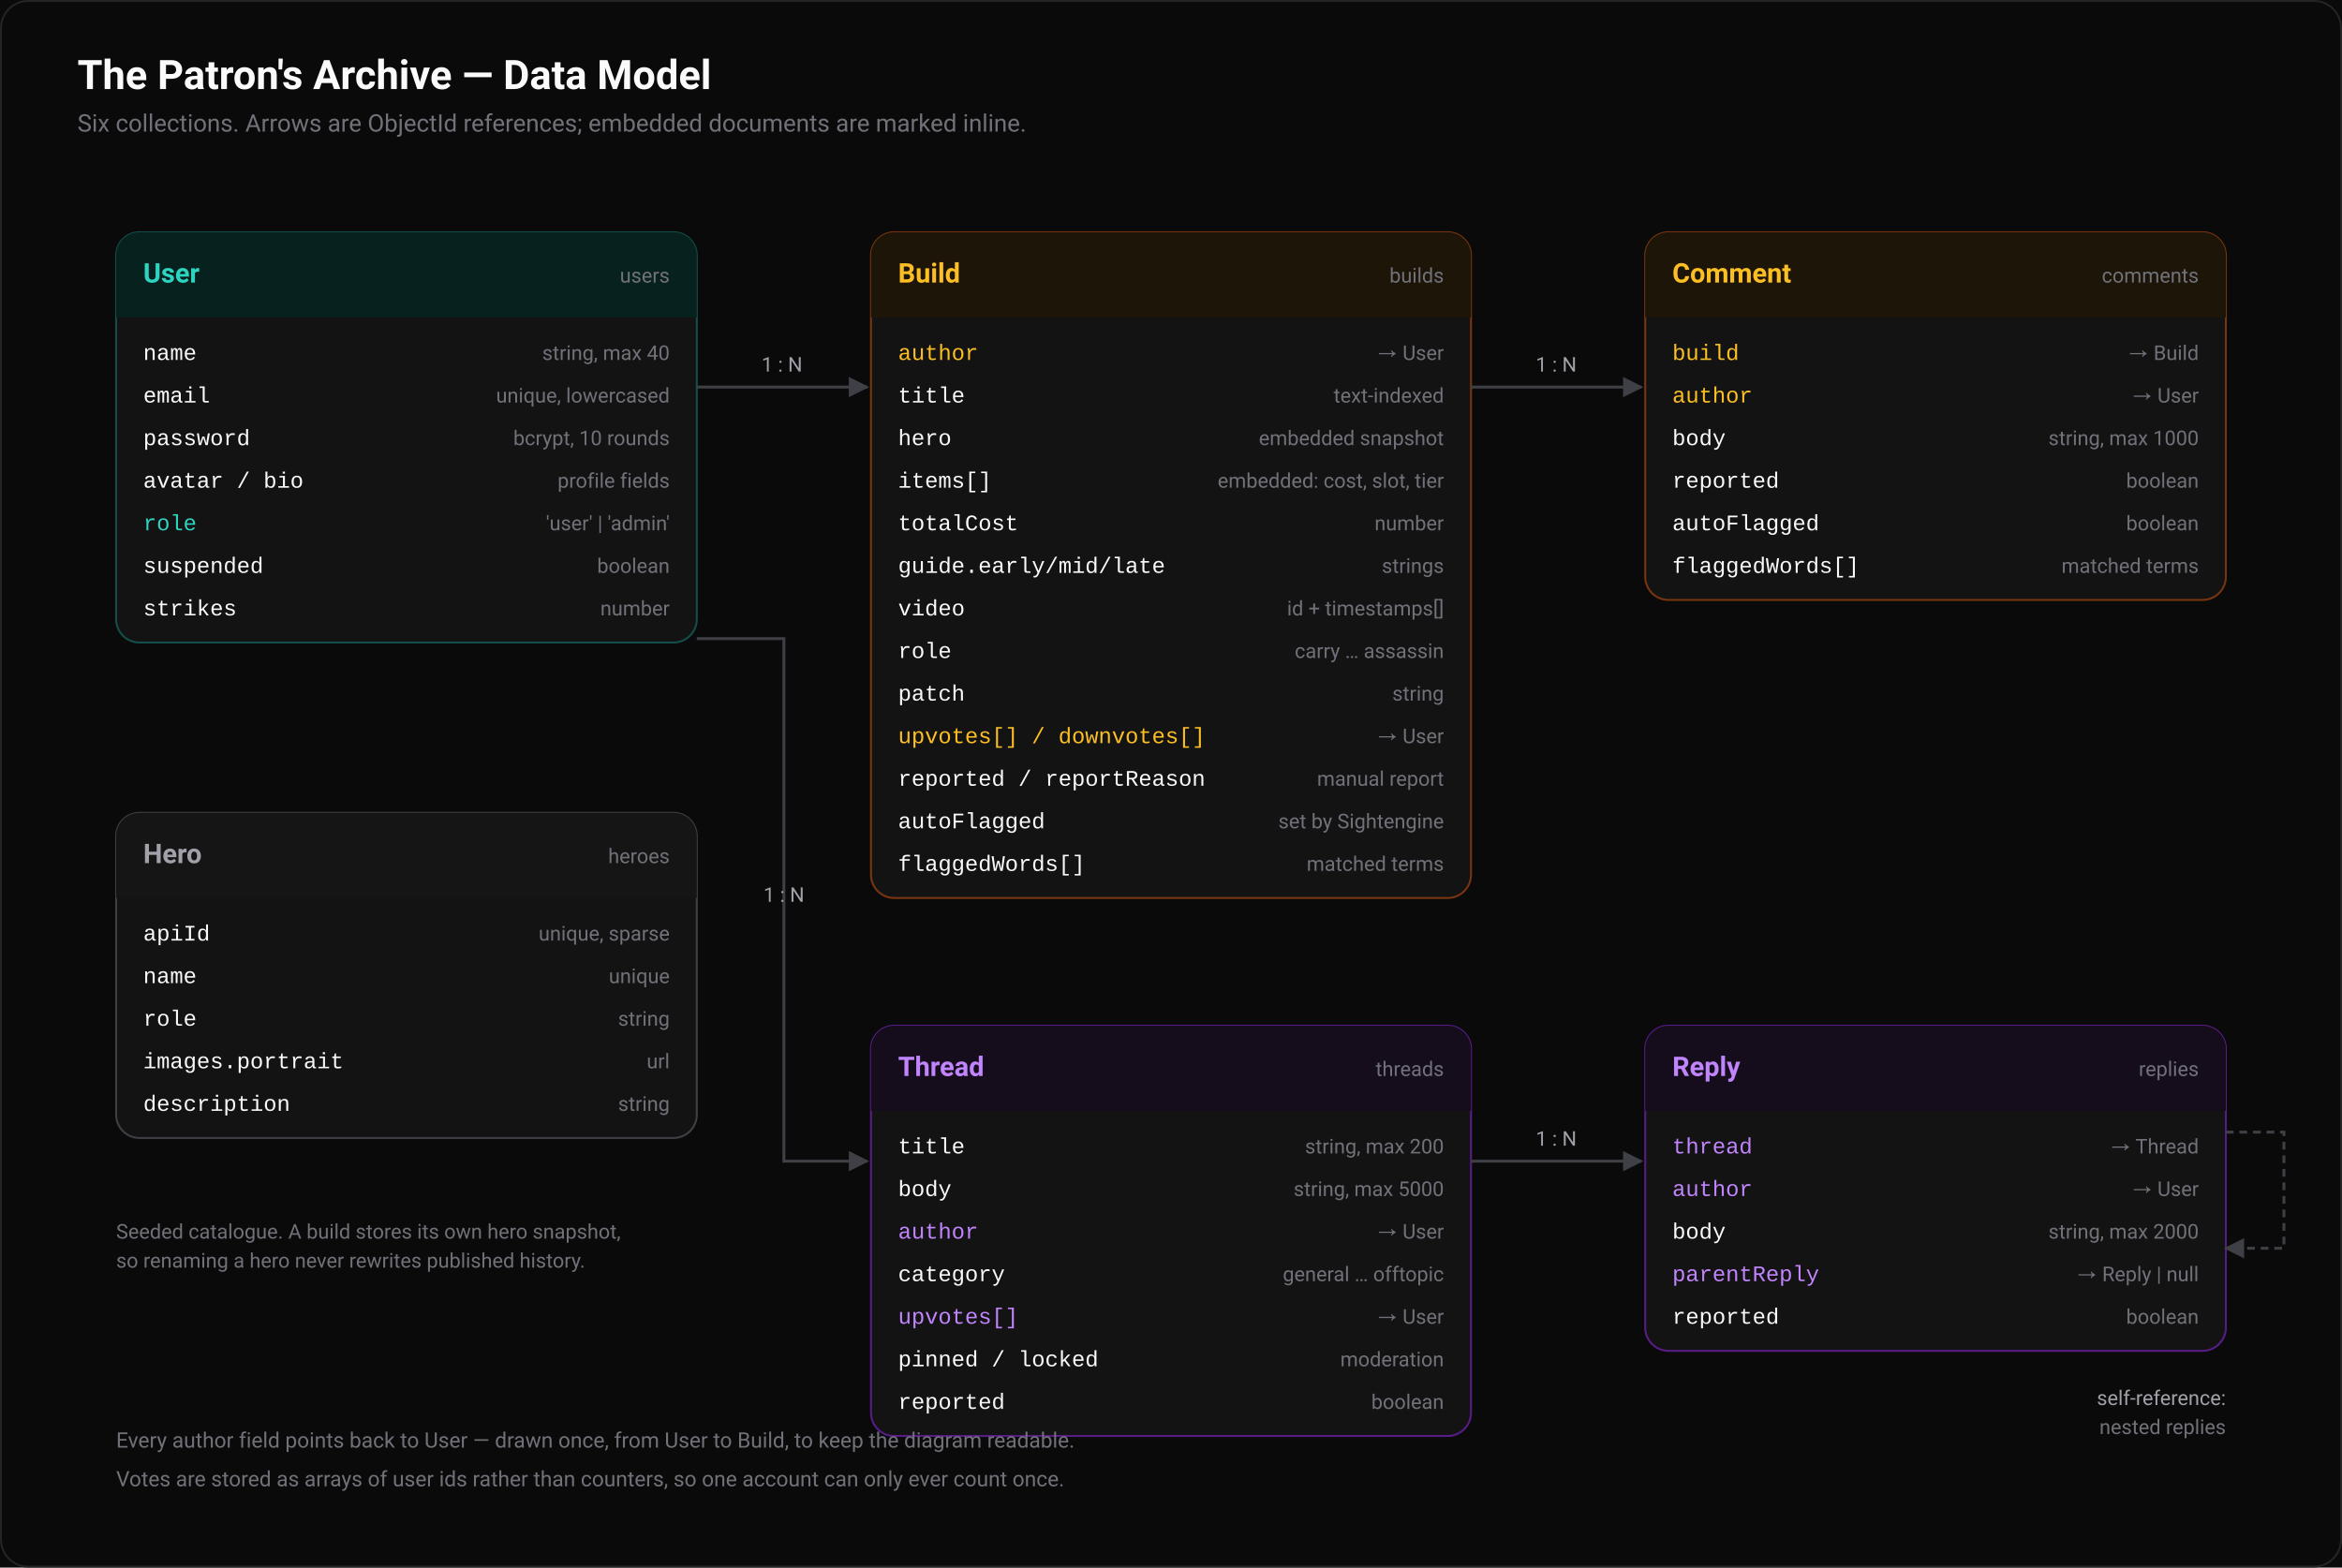
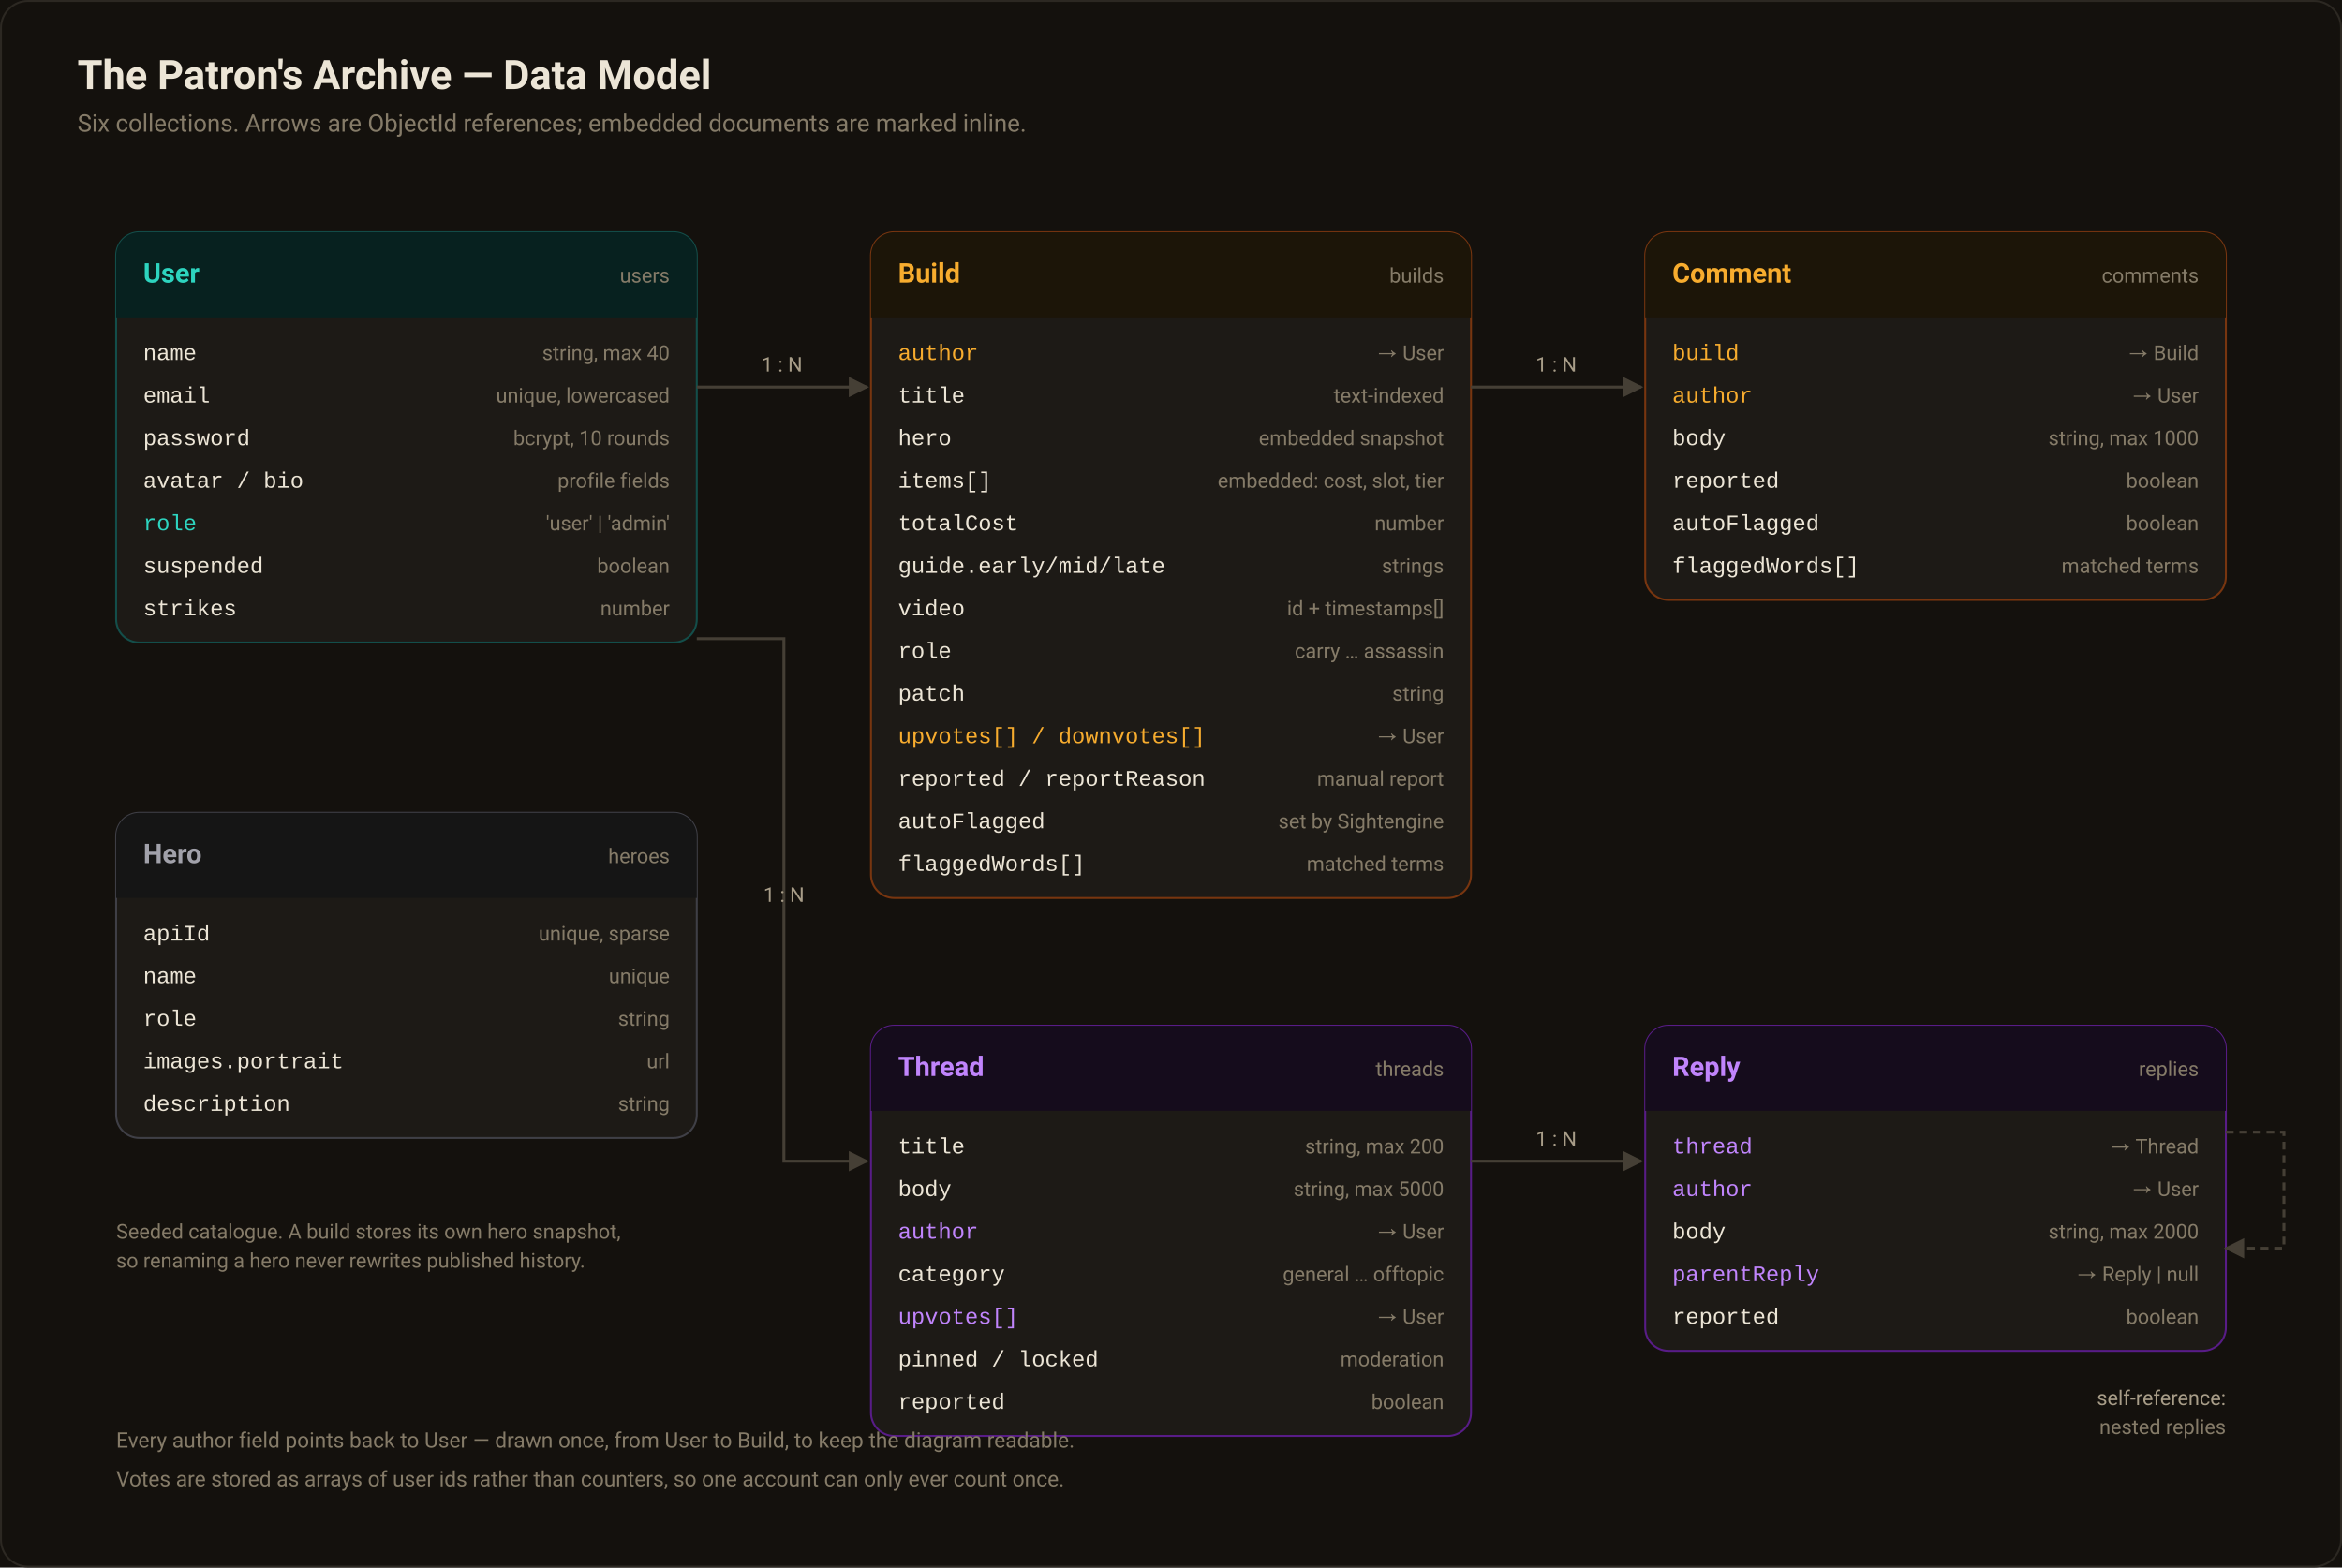
<svg xmlns="http://www.w3.org/2000/svg" width="1210" height="810" viewBox="0 0 1210 810" role="img">
  <defs>
    <marker id="ar-line" viewBox="0 0 10 10" refX="9" refY="5" markerWidth="7" markerHeight="7" orient="auto-start-reverse">
-       <path d="M 0 0 L 10 5 L 0 10 z" fill="#3f3f46" />
+       <path d="M 0 0 L 10 5 L 0 10 z" fill="#453f35" />
    </marker>
    <marker id="ar-client" viewBox="0 0 10 10" refX="9" refY="5" markerWidth="7" markerHeight="7" orient="auto-start-reverse">
      <path d="M 0 0 L 10 5 L 0 10 z" fill="#2dd4bf" />
    </marker>
    <marker id="ar-server" viewBox="0 0 10 10" refX="9" refY="5" markerWidth="7" markerHeight="7" orient="auto-start-reverse">
-       <path d="M 0 0 L 10 5 L 0 10 z" fill="#fbbf24" />
+       <path d="M 0 0 L 10 5 L 0 10 z" fill="#f7ac2e" />
    </marker>
    <marker id="ar-db" viewBox="0 0 10 10" refX="9" refY="5" markerWidth="7" markerHeight="7" orient="auto-start-reverse">
      <path d="M 0 0 L 10 5 L 0 10 z" fill="#c084fc" />
    </marker>
    <marker id="ar-ext" viewBox="0 0 10 10" refX="9" refY="5" markerWidth="7" markerHeight="7" orient="auto-start-reverse">
      <path d="M 0 0 L 10 5 L 0 10 z" fill="#f87171" />
    </marker>
  </defs>
-   <rect width="1210" height="810" fill="#0a0a0a" />
-   <rect x="0.5" y="0.5" width="1209" height="809" rx="14" fill="none" stroke="#242424" />
-   <text x="40" y="46" font-family="ui-sans-serif,-apple-system,'Segoe UI',Roboto,Helvetica,Arial,sans-serif" font-size="21" fill="#fafafa" font-weight="700">The Patron's Archive — Data Model</text>
-   <text x="40" y="68" font-family="ui-sans-serif,-apple-system,'Segoe UI',Roboto,Helvetica,Arial,sans-serif" font-size="12.5" fill="#71717a" font-weight="400">Six collections. Arrows are ObjectId references; embedded documents are marked inline.</text>
-   <rect x="60" y="120" width="300" height="212" rx="12" fill="#131313" stroke="#134e4a" stroke-width="1" />
+   <rect width="1210" height="810" fill="#14110d" />
+   <rect x="0.5" y="0.5" width="1209" height="809" rx="14" fill="none" stroke="#2c2822" />
+   <text x="40" y="46" font-family="ui-sans-serif,-apple-system,'Segoe UI',Roboto,Helvetica,Arial,sans-serif" font-size="21" fill="#ece5d6" font-weight="700">The Patron's Archive — Data Model</text>
+   <text x="40" y="68" font-family="ui-sans-serif,-apple-system,'Segoe UI',Roboto,Helvetica,Arial,sans-serif" font-size="12.5" fill="#857b68" font-weight="400">Six collections. Arrows are ObjectId references; embedded documents are marked inline.</text>
+   <rect x="60" y="120" width="300" height="212" rx="12" fill="#1d1a16" stroke="#134e4a" stroke-width="1" />
  <path d="M 60 132 a 12 12 0 0 1 12 -12 h 276 a 12 12 0 0 1 12 12 v 32 h -300 z" fill="#07211f" />
  <text x="74" y="146" font-family="ui-sans-serif,-apple-system,'Segoe UI',Roboto,Helvetica,Arial,sans-serif" font-size="14" fill="#2dd4bf" font-weight="700">User</text>
-   <text x="346" y="146" font-family="ui-sans-serif,-apple-system,'Segoe UI',Roboto,Helvetica,Arial,sans-serif" font-size="10.5" fill="#71717a" font-weight="400" text-anchor="end">users</text>
-   <text x="74" y="186" font-family="ui-monospace,SFMono-Regular,'Cascadia Mono',Consolas,'Liberation Mono',monospace" font-size="11.5" fill="#fafafa" font-weight="400">name</text>
-   <text x="346" y="186" font-family="ui-sans-serif,-apple-system,'Segoe UI',Roboto,Helvetica,Arial,sans-serif" font-size="10.5" fill="#71717a" font-weight="400" text-anchor="end">string, max 40</text>
-   <text x="74" y="208" font-family="ui-monospace,SFMono-Regular,'Cascadia Mono',Consolas,'Liberation Mono',monospace" font-size="11.5" fill="#fafafa" font-weight="400">email</text>
-   <text x="346" y="208" font-family="ui-sans-serif,-apple-system,'Segoe UI',Roboto,Helvetica,Arial,sans-serif" font-size="10.5" fill="#71717a" font-weight="400" text-anchor="end">unique, lowercased</text>
-   <text x="74" y="230" font-family="ui-monospace,SFMono-Regular,'Cascadia Mono',Consolas,'Liberation Mono',monospace" font-size="11.5" fill="#fafafa" font-weight="400">password</text>
-   <text x="346" y="230" font-family="ui-sans-serif,-apple-system,'Segoe UI',Roboto,Helvetica,Arial,sans-serif" font-size="10.5" fill="#71717a" font-weight="400" text-anchor="end">bcrypt, 10 rounds</text>
-   <text x="74" y="252" font-family="ui-monospace,SFMono-Regular,'Cascadia Mono',Consolas,'Liberation Mono',monospace" font-size="11.5" fill="#fafafa" font-weight="400">avatar / bio</text>
-   <text x="346" y="252" font-family="ui-sans-serif,-apple-system,'Segoe UI',Roboto,Helvetica,Arial,sans-serif" font-size="10.5" fill="#71717a" font-weight="400" text-anchor="end">profile fields</text>
+   <text x="346" y="146" font-family="ui-sans-serif,-apple-system,'Segoe UI',Roboto,Helvetica,Arial,sans-serif" font-size="10.5" fill="#857b68" font-weight="400" text-anchor="end">users</text>
+   <text x="74" y="186" font-family="ui-monospace,SFMono-Regular,'Cascadia Mono',Consolas,'Liberation Mono',monospace" font-size="11.5" fill="#ece5d6" font-weight="400">name</text>
+   <text x="346" y="186" font-family="ui-sans-serif,-apple-system,'Segoe UI',Roboto,Helvetica,Arial,sans-serif" font-size="10.5" fill="#857b68" font-weight="400" text-anchor="end">string, max 40</text>
+   <text x="74" y="208" font-family="ui-monospace,SFMono-Regular,'Cascadia Mono',Consolas,'Liberation Mono',monospace" font-size="11.5" fill="#ece5d6" font-weight="400">email</text>
+   <text x="346" y="208" font-family="ui-sans-serif,-apple-system,'Segoe UI',Roboto,Helvetica,Arial,sans-serif" font-size="10.5" fill="#857b68" font-weight="400" text-anchor="end">unique, lowercased</text>
+   <text x="74" y="230" font-family="ui-monospace,SFMono-Regular,'Cascadia Mono',Consolas,'Liberation Mono',monospace" font-size="11.5" fill="#ece5d6" font-weight="400">password</text>
+   <text x="346" y="230" font-family="ui-sans-serif,-apple-system,'Segoe UI',Roboto,Helvetica,Arial,sans-serif" font-size="10.5" fill="#857b68" font-weight="400" text-anchor="end">bcrypt, 10 rounds</text>
+   <text x="74" y="252" font-family="ui-monospace,SFMono-Regular,'Cascadia Mono',Consolas,'Liberation Mono',monospace" font-size="11.5" fill="#ece5d6" font-weight="400">avatar / bio</text>
+   <text x="346" y="252" font-family="ui-sans-serif,-apple-system,'Segoe UI',Roboto,Helvetica,Arial,sans-serif" font-size="10.5" fill="#857b68" font-weight="400" text-anchor="end">profile fields</text>
  <text x="74" y="274" font-family="ui-monospace,SFMono-Regular,'Cascadia Mono',Consolas,'Liberation Mono',monospace" font-size="11.5" fill="#2dd4bf" font-weight="400">role</text>
-   <text x="346" y="274" font-family="ui-sans-serif,-apple-system,'Segoe UI',Roboto,Helvetica,Arial,sans-serif" font-size="10.5" fill="#71717a" font-weight="400" text-anchor="end">'user' | 'admin'</text>
-   <text x="74" y="296" font-family="ui-monospace,SFMono-Regular,'Cascadia Mono',Consolas,'Liberation Mono',monospace" font-size="11.5" fill="#fafafa" font-weight="400">suspended</text>
-   <text x="346" y="296" font-family="ui-sans-serif,-apple-system,'Segoe UI',Roboto,Helvetica,Arial,sans-serif" font-size="10.5" fill="#71717a" font-weight="400" text-anchor="end">boolean</text>
-   <text x="74" y="318" font-family="ui-monospace,SFMono-Regular,'Cascadia Mono',Consolas,'Liberation Mono',monospace" font-size="11.5" fill="#fafafa" font-weight="400">strikes</text>
-   <text x="346" y="318" font-family="ui-sans-serif,-apple-system,'Segoe UI',Roboto,Helvetica,Arial,sans-serif" font-size="10.5" fill="#71717a" font-weight="400" text-anchor="end">number</text>
-   <rect x="60" y="420" width="300" height="168" rx="12" fill="#131313" stroke="#3f3f46" stroke-width="1" />
+   <text x="346" y="274" font-family="ui-sans-serif,-apple-system,'Segoe UI',Roboto,Helvetica,Arial,sans-serif" font-size="10.5" fill="#857b68" font-weight="400" text-anchor="end">'user' | 'admin'</text>
+   <text x="74" y="296" font-family="ui-monospace,SFMono-Regular,'Cascadia Mono',Consolas,'Liberation Mono',monospace" font-size="11.5" fill="#ece5d6" font-weight="400">suspended</text>
+   <text x="346" y="296" font-family="ui-sans-serif,-apple-system,'Segoe UI',Roboto,Helvetica,Arial,sans-serif" font-size="10.5" fill="#857b68" font-weight="400" text-anchor="end">boolean</text>
+   <text x="74" y="318" font-family="ui-monospace,SFMono-Regular,'Cascadia Mono',Consolas,'Liberation Mono',monospace" font-size="11.5" fill="#ece5d6" font-weight="400">strikes</text>
+   <text x="346" y="318" font-family="ui-sans-serif,-apple-system,'Segoe UI',Roboto,Helvetica,Arial,sans-serif" font-size="10.5" fill="#857b68" font-weight="400" text-anchor="end">number</text>
+   <rect x="60" y="420" width="300" height="168" rx="12" fill="#1d1a16" stroke="#3f3f46" stroke-width="1" />
  <path d="M 60 432 a 12 12 0 0 1 12 -12 h 276 a 12 12 0 0 1 12 12 v 32 h -300 z" fill="#151515" />
  <text x="74" y="446" font-family="ui-sans-serif,-apple-system,'Segoe UI',Roboto,Helvetica,Arial,sans-serif" font-size="14" fill="#a1a1aa" font-weight="700">Hero</text>
-   <text x="346" y="446" font-family="ui-sans-serif,-apple-system,'Segoe UI',Roboto,Helvetica,Arial,sans-serif" font-size="10.5" fill="#71717a" font-weight="400" text-anchor="end">heroes</text>
-   <text x="74" y="486" font-family="ui-monospace,SFMono-Regular,'Cascadia Mono',Consolas,'Liberation Mono',monospace" font-size="11.5" fill="#fafafa" font-weight="400">apiId</text>
-   <text x="346" y="486" font-family="ui-sans-serif,-apple-system,'Segoe UI',Roboto,Helvetica,Arial,sans-serif" font-size="10.5" fill="#71717a" font-weight="400" text-anchor="end">unique, sparse</text>
-   <text x="74" y="508" font-family="ui-monospace,SFMono-Regular,'Cascadia Mono',Consolas,'Liberation Mono',monospace" font-size="11.5" fill="#fafafa" font-weight="400">name</text>
-   <text x="346" y="508" font-family="ui-sans-serif,-apple-system,'Segoe UI',Roboto,Helvetica,Arial,sans-serif" font-size="10.5" fill="#71717a" font-weight="400" text-anchor="end">unique</text>
-   <text x="74" y="530" font-family="ui-monospace,SFMono-Regular,'Cascadia Mono',Consolas,'Liberation Mono',monospace" font-size="11.5" fill="#fafafa" font-weight="400">role</text>
-   <text x="346" y="530" font-family="ui-sans-serif,-apple-system,'Segoe UI',Roboto,Helvetica,Arial,sans-serif" font-size="10.5" fill="#71717a" font-weight="400" text-anchor="end">string</text>
-   <text x="74" y="552" font-family="ui-monospace,SFMono-Regular,'Cascadia Mono',Consolas,'Liberation Mono',monospace" font-size="11.5" fill="#fafafa" font-weight="400">images.portrait</text>
-   <text x="346" y="552" font-family="ui-sans-serif,-apple-system,'Segoe UI',Roboto,Helvetica,Arial,sans-serif" font-size="10.5" fill="#71717a" font-weight="400" text-anchor="end">url</text>
-   <text x="74" y="574" font-family="ui-monospace,SFMono-Regular,'Cascadia Mono',Consolas,'Liberation Mono',monospace" font-size="11.5" fill="#fafafa" font-weight="400">description</text>
-   <text x="346" y="574" font-family="ui-sans-serif,-apple-system,'Segoe UI',Roboto,Helvetica,Arial,sans-serif" font-size="10.5" fill="#71717a" font-weight="400" text-anchor="end">string</text>
-   <text x="60" y="640" font-family="ui-sans-serif,-apple-system,'Segoe UI',Roboto,Helvetica,Arial,sans-serif" font-size="10.5" fill="#71717a" font-weight="400">Seeded catalogue. A build stores its own hero snapshot,</text>
-   <text x="60" y="655" font-family="ui-sans-serif,-apple-system,'Segoe UI',Roboto,Helvetica,Arial,sans-serif" font-size="10.5" fill="#71717a" font-weight="400">so renaming a hero never rewrites published history.</text>
-   <rect x="450" y="120" width="310" height="344" rx="12" fill="#131313" stroke="#78350f" stroke-width="1" />
+   <text x="346" y="446" font-family="ui-sans-serif,-apple-system,'Segoe UI',Roboto,Helvetica,Arial,sans-serif" font-size="10.5" fill="#857b68" font-weight="400" text-anchor="end">heroes</text>
+   <text x="74" y="486" font-family="ui-monospace,SFMono-Regular,'Cascadia Mono',Consolas,'Liberation Mono',monospace" font-size="11.5" fill="#ece5d6" font-weight="400">apiId</text>
+   <text x="346" y="486" font-family="ui-sans-serif,-apple-system,'Segoe UI',Roboto,Helvetica,Arial,sans-serif" font-size="10.5" fill="#857b68" font-weight="400" text-anchor="end">unique, sparse</text>
+   <text x="74" y="508" font-family="ui-monospace,SFMono-Regular,'Cascadia Mono',Consolas,'Liberation Mono',monospace" font-size="11.5" fill="#ece5d6" font-weight="400">name</text>
+   <text x="346" y="508" font-family="ui-sans-serif,-apple-system,'Segoe UI',Roboto,Helvetica,Arial,sans-serif" font-size="10.5" fill="#857b68" font-weight="400" text-anchor="end">unique</text>
+   <text x="74" y="530" font-family="ui-monospace,SFMono-Regular,'Cascadia Mono',Consolas,'Liberation Mono',monospace" font-size="11.5" fill="#ece5d6" font-weight="400">role</text>
+   <text x="346" y="530" font-family="ui-sans-serif,-apple-system,'Segoe UI',Roboto,Helvetica,Arial,sans-serif" font-size="10.5" fill="#857b68" font-weight="400" text-anchor="end">string</text>
+   <text x="74" y="552" font-family="ui-monospace,SFMono-Regular,'Cascadia Mono',Consolas,'Liberation Mono',monospace" font-size="11.5" fill="#ece5d6" font-weight="400">images.portrait</text>
+   <text x="346" y="552" font-family="ui-sans-serif,-apple-system,'Segoe UI',Roboto,Helvetica,Arial,sans-serif" font-size="10.5" fill="#857b68" font-weight="400" text-anchor="end">url</text>
+   <text x="74" y="574" font-family="ui-monospace,SFMono-Regular,'Cascadia Mono',Consolas,'Liberation Mono',monospace" font-size="11.5" fill="#ece5d6" font-weight="400">description</text>
+   <text x="346" y="574" font-family="ui-sans-serif,-apple-system,'Segoe UI',Roboto,Helvetica,Arial,sans-serif" font-size="10.5" fill="#857b68" font-weight="400" text-anchor="end">string</text>
+   <text x="60" y="640" font-family="ui-sans-serif,-apple-system,'Segoe UI',Roboto,Helvetica,Arial,sans-serif" font-size="10.5" fill="#857b68" font-weight="400">Seeded catalogue. A build stores its own hero snapshot,</text>
+   <text x="60" y="655" font-family="ui-sans-serif,-apple-system,'Segoe UI',Roboto,Helvetica,Arial,sans-serif" font-size="10.5" fill="#857b68" font-weight="400">so renaming a hero never rewrites published history.</text>
+   <rect x="450" y="120" width="310" height="344" rx="12" fill="#1d1a16" stroke="#78350f" stroke-width="1" />
  <path d="M 450 132 a 12 12 0 0 1 12 -12 h 286 a 12 12 0 0 1 12 12 v 32 h -310 z" fill="#1c1508" />
-   <text x="464" y="146" font-family="ui-sans-serif,-apple-system,'Segoe UI',Roboto,Helvetica,Arial,sans-serif" font-size="14" fill="#fbbf24" font-weight="700">Build</text>
-   <text x="746" y="146" font-family="ui-sans-serif,-apple-system,'Segoe UI',Roboto,Helvetica,Arial,sans-serif" font-size="10.5" fill="#71717a" font-weight="400" text-anchor="end">builds</text>
-   <text x="464" y="186" font-family="ui-monospace,SFMono-Regular,'Cascadia Mono',Consolas,'Liberation Mono',monospace" font-size="11.5" fill="#fbbf24" font-weight="400">author</text>
-   <text x="746" y="186" font-family="ui-sans-serif,-apple-system,'Segoe UI',Roboto,Helvetica,Arial,sans-serif" font-size="10.5" fill="#71717a" font-weight="400" text-anchor="end">→ User</text>
-   <text x="464" y="208" font-family="ui-monospace,SFMono-Regular,'Cascadia Mono',Consolas,'Liberation Mono',monospace" font-size="11.5" fill="#fafafa" font-weight="400">title</text>
-   <text x="746" y="208" font-family="ui-sans-serif,-apple-system,'Segoe UI',Roboto,Helvetica,Arial,sans-serif" font-size="10.5" fill="#71717a" font-weight="400" text-anchor="end">text-indexed</text>
-   <text x="464" y="230" font-family="ui-monospace,SFMono-Regular,'Cascadia Mono',Consolas,'Liberation Mono',monospace" font-size="11.5" fill="#fafafa" font-weight="400">hero</text>
-   <text x="746" y="230" font-family="ui-sans-serif,-apple-system,'Segoe UI',Roboto,Helvetica,Arial,sans-serif" font-size="10.5" fill="#71717a" font-weight="400" text-anchor="end">embedded snapshot</text>
-   <text x="464" y="252" font-family="ui-monospace,SFMono-Regular,'Cascadia Mono',Consolas,'Liberation Mono',monospace" font-size="11.5" fill="#fafafa" font-weight="400">items[]</text>
-   <text x="746" y="252" font-family="ui-sans-serif,-apple-system,'Segoe UI',Roboto,Helvetica,Arial,sans-serif" font-size="10.5" fill="#71717a" font-weight="400" text-anchor="end">embedded: cost, slot, tier</text>
-   <text x="464" y="274" font-family="ui-monospace,SFMono-Regular,'Cascadia Mono',Consolas,'Liberation Mono',monospace" font-size="11.5" fill="#fafafa" font-weight="400">totalCost</text>
-   <text x="746" y="274" font-family="ui-sans-serif,-apple-system,'Segoe UI',Roboto,Helvetica,Arial,sans-serif" font-size="10.5" fill="#71717a" font-weight="400" text-anchor="end">number</text>
-   <text x="464" y="296" font-family="ui-monospace,SFMono-Regular,'Cascadia Mono',Consolas,'Liberation Mono',monospace" font-size="11.5" fill="#fafafa" font-weight="400">guide.early/mid/late</text>
-   <text x="746" y="296" font-family="ui-sans-serif,-apple-system,'Segoe UI',Roboto,Helvetica,Arial,sans-serif" font-size="10.5" fill="#71717a" font-weight="400" text-anchor="end">strings</text>
-   <text x="464" y="318" font-family="ui-monospace,SFMono-Regular,'Cascadia Mono',Consolas,'Liberation Mono',monospace" font-size="11.5" fill="#fafafa" font-weight="400">video</text>
-   <text x="746" y="318" font-family="ui-sans-serif,-apple-system,'Segoe UI',Roboto,Helvetica,Arial,sans-serif" font-size="10.5" fill="#71717a" font-weight="400" text-anchor="end">id + timestamps[]</text>
-   <text x="464" y="340" font-family="ui-monospace,SFMono-Regular,'Cascadia Mono',Consolas,'Liberation Mono',monospace" font-size="11.5" fill="#fafafa" font-weight="400">role</text>
-   <text x="746" y="340" font-family="ui-sans-serif,-apple-system,'Segoe UI',Roboto,Helvetica,Arial,sans-serif" font-size="10.5" fill="#71717a" font-weight="400" text-anchor="end">carry … assassin</text>
-   <text x="464" y="362" font-family="ui-monospace,SFMono-Regular,'Cascadia Mono',Consolas,'Liberation Mono',monospace" font-size="11.5" fill="#fafafa" font-weight="400">patch</text>
-   <text x="746" y="362" font-family="ui-sans-serif,-apple-system,'Segoe UI',Roboto,Helvetica,Arial,sans-serif" font-size="10.5" fill="#71717a" font-weight="400" text-anchor="end">string</text>
-   <text x="464" y="384" font-family="ui-monospace,SFMono-Regular,'Cascadia Mono',Consolas,'Liberation Mono',monospace" font-size="11.5" fill="#fbbf24" font-weight="400">upvotes[] / downvotes[]</text>
-   <text x="746" y="384" font-family="ui-sans-serif,-apple-system,'Segoe UI',Roboto,Helvetica,Arial,sans-serif" font-size="10.5" fill="#71717a" font-weight="400" text-anchor="end">→ User</text>
-   <text x="464" y="406" font-family="ui-monospace,SFMono-Regular,'Cascadia Mono',Consolas,'Liberation Mono',monospace" font-size="11.5" fill="#fafafa" font-weight="400">reported / reportReason</text>
-   <text x="746" y="406" font-family="ui-sans-serif,-apple-system,'Segoe UI',Roboto,Helvetica,Arial,sans-serif" font-size="10.5" fill="#71717a" font-weight="400" text-anchor="end">manual report</text>
-   <text x="464" y="428" font-family="ui-monospace,SFMono-Regular,'Cascadia Mono',Consolas,'Liberation Mono',monospace" font-size="11.5" fill="#fafafa" font-weight="400">autoFlagged</text>
-   <text x="746" y="428" font-family="ui-sans-serif,-apple-system,'Segoe UI',Roboto,Helvetica,Arial,sans-serif" font-size="10.5" fill="#71717a" font-weight="400" text-anchor="end">set by Sightengine</text>
-   <text x="464" y="450" font-family="ui-monospace,SFMono-Regular,'Cascadia Mono',Consolas,'Liberation Mono',monospace" font-size="11.5" fill="#fafafa" font-weight="400">flaggedWords[]</text>
-   <text x="746" y="450" font-family="ui-sans-serif,-apple-system,'Segoe UI',Roboto,Helvetica,Arial,sans-serif" font-size="10.5" fill="#71717a" font-weight="400" text-anchor="end">matched terms</text>
-   <rect x="850" y="120" width="300" height="190" rx="12" fill="#131313" stroke="#78350f" stroke-width="1" />
+   <text x="464" y="146" font-family="ui-sans-serif,-apple-system,'Segoe UI',Roboto,Helvetica,Arial,sans-serif" font-size="14" fill="#f7ac2e" font-weight="700">Build</text>
+   <text x="746" y="146" font-family="ui-sans-serif,-apple-system,'Segoe UI',Roboto,Helvetica,Arial,sans-serif" font-size="10.5" fill="#857b68" font-weight="400" text-anchor="end">builds</text>
+   <text x="464" y="186" font-family="ui-monospace,SFMono-Regular,'Cascadia Mono',Consolas,'Liberation Mono',monospace" font-size="11.5" fill="#f7ac2e" font-weight="400">author</text>
+   <text x="746" y="186" font-family="ui-sans-serif,-apple-system,'Segoe UI',Roboto,Helvetica,Arial,sans-serif" font-size="10.5" fill="#857b68" font-weight="400" text-anchor="end">→ User</text>
+   <text x="464" y="208" font-family="ui-monospace,SFMono-Regular,'Cascadia Mono',Consolas,'Liberation Mono',monospace" font-size="11.5" fill="#ece5d6" font-weight="400">title</text>
+   <text x="746" y="208" font-family="ui-sans-serif,-apple-system,'Segoe UI',Roboto,Helvetica,Arial,sans-serif" font-size="10.5" fill="#857b68" font-weight="400" text-anchor="end">text-indexed</text>
+   <text x="464" y="230" font-family="ui-monospace,SFMono-Regular,'Cascadia Mono',Consolas,'Liberation Mono',monospace" font-size="11.5" fill="#ece5d6" font-weight="400">hero</text>
+   <text x="746" y="230" font-family="ui-sans-serif,-apple-system,'Segoe UI',Roboto,Helvetica,Arial,sans-serif" font-size="10.5" fill="#857b68" font-weight="400" text-anchor="end">embedded snapshot</text>
+   <text x="464" y="252" font-family="ui-monospace,SFMono-Regular,'Cascadia Mono',Consolas,'Liberation Mono',monospace" font-size="11.5" fill="#ece5d6" font-weight="400">items[]</text>
+   <text x="746" y="252" font-family="ui-sans-serif,-apple-system,'Segoe UI',Roboto,Helvetica,Arial,sans-serif" font-size="10.5" fill="#857b68" font-weight="400" text-anchor="end">embedded: cost, slot, tier</text>
+   <text x="464" y="274" font-family="ui-monospace,SFMono-Regular,'Cascadia Mono',Consolas,'Liberation Mono',monospace" font-size="11.5" fill="#ece5d6" font-weight="400">totalCost</text>
+   <text x="746" y="274" font-family="ui-sans-serif,-apple-system,'Segoe UI',Roboto,Helvetica,Arial,sans-serif" font-size="10.5" fill="#857b68" font-weight="400" text-anchor="end">number</text>
+   <text x="464" y="296" font-family="ui-monospace,SFMono-Regular,'Cascadia Mono',Consolas,'Liberation Mono',monospace" font-size="11.5" fill="#ece5d6" font-weight="400">guide.early/mid/late</text>
+   <text x="746" y="296" font-family="ui-sans-serif,-apple-system,'Segoe UI',Roboto,Helvetica,Arial,sans-serif" font-size="10.5" fill="#857b68" font-weight="400" text-anchor="end">strings</text>
+   <text x="464" y="318" font-family="ui-monospace,SFMono-Regular,'Cascadia Mono',Consolas,'Liberation Mono',monospace" font-size="11.5" fill="#ece5d6" font-weight="400">video</text>
+   <text x="746" y="318" font-family="ui-sans-serif,-apple-system,'Segoe UI',Roboto,Helvetica,Arial,sans-serif" font-size="10.5" fill="#857b68" font-weight="400" text-anchor="end">id + timestamps[]</text>
+   <text x="464" y="340" font-family="ui-monospace,SFMono-Regular,'Cascadia Mono',Consolas,'Liberation Mono',monospace" font-size="11.5" fill="#ece5d6" font-weight="400">role</text>
+   <text x="746" y="340" font-family="ui-sans-serif,-apple-system,'Segoe UI',Roboto,Helvetica,Arial,sans-serif" font-size="10.5" fill="#857b68" font-weight="400" text-anchor="end">carry … assassin</text>
+   <text x="464" y="362" font-family="ui-monospace,SFMono-Regular,'Cascadia Mono',Consolas,'Liberation Mono',monospace" font-size="11.5" fill="#ece5d6" font-weight="400">patch</text>
+   <text x="746" y="362" font-family="ui-sans-serif,-apple-system,'Segoe UI',Roboto,Helvetica,Arial,sans-serif" font-size="10.5" fill="#857b68" font-weight="400" text-anchor="end">string</text>
+   <text x="464" y="384" font-family="ui-monospace,SFMono-Regular,'Cascadia Mono',Consolas,'Liberation Mono',monospace" font-size="11.5" fill="#f7ac2e" font-weight="400">upvotes[] / downvotes[]</text>
+   <text x="746" y="384" font-family="ui-sans-serif,-apple-system,'Segoe UI',Roboto,Helvetica,Arial,sans-serif" font-size="10.5" fill="#857b68" font-weight="400" text-anchor="end">→ User</text>
+   <text x="464" y="406" font-family="ui-monospace,SFMono-Regular,'Cascadia Mono',Consolas,'Liberation Mono',monospace" font-size="11.5" fill="#ece5d6" font-weight="400">reported / reportReason</text>
+   <text x="746" y="406" font-family="ui-sans-serif,-apple-system,'Segoe UI',Roboto,Helvetica,Arial,sans-serif" font-size="10.5" fill="#857b68" font-weight="400" text-anchor="end">manual report</text>
+   <text x="464" y="428" font-family="ui-monospace,SFMono-Regular,'Cascadia Mono',Consolas,'Liberation Mono',monospace" font-size="11.5" fill="#ece5d6" font-weight="400">autoFlagged</text>
+   <text x="746" y="428" font-family="ui-sans-serif,-apple-system,'Segoe UI',Roboto,Helvetica,Arial,sans-serif" font-size="10.5" fill="#857b68" font-weight="400" text-anchor="end">set by Sightengine</text>
+   <text x="464" y="450" font-family="ui-monospace,SFMono-Regular,'Cascadia Mono',Consolas,'Liberation Mono',monospace" font-size="11.5" fill="#ece5d6" font-weight="400">flaggedWords[]</text>
+   <text x="746" y="450" font-family="ui-sans-serif,-apple-system,'Segoe UI',Roboto,Helvetica,Arial,sans-serif" font-size="10.5" fill="#857b68" font-weight="400" text-anchor="end">matched terms</text>
+   <rect x="850" y="120" width="300" height="190" rx="12" fill="#1d1a16" stroke="#78350f" stroke-width="1" />
  <path d="M 850 132 a 12 12 0 0 1 12 -12 h 276 a 12 12 0 0 1 12 12 v 32 h -300 z" fill="#1c1508" />
-   <text x="864" y="146" font-family="ui-sans-serif,-apple-system,'Segoe UI',Roboto,Helvetica,Arial,sans-serif" font-size="14" fill="#fbbf24" font-weight="700">Comment</text>
-   <text x="1136" y="146" font-family="ui-sans-serif,-apple-system,'Segoe UI',Roboto,Helvetica,Arial,sans-serif" font-size="10.5" fill="#71717a" font-weight="400" text-anchor="end">comments</text>
-   <text x="864" y="186" font-family="ui-monospace,SFMono-Regular,'Cascadia Mono',Consolas,'Liberation Mono',monospace" font-size="11.5" fill="#fbbf24" font-weight="400">build</text>
-   <text x="1136" y="186" font-family="ui-sans-serif,-apple-system,'Segoe UI',Roboto,Helvetica,Arial,sans-serif" font-size="10.5" fill="#71717a" font-weight="400" text-anchor="end">→ Build</text>
-   <text x="864" y="208" font-family="ui-monospace,SFMono-Regular,'Cascadia Mono',Consolas,'Liberation Mono',monospace" font-size="11.5" fill="#fbbf24" font-weight="400">author</text>
-   <text x="1136" y="208" font-family="ui-sans-serif,-apple-system,'Segoe UI',Roboto,Helvetica,Arial,sans-serif" font-size="10.5" fill="#71717a" font-weight="400" text-anchor="end">→ User</text>
-   <text x="864" y="230" font-family="ui-monospace,SFMono-Regular,'Cascadia Mono',Consolas,'Liberation Mono',monospace" font-size="11.5" fill="#fafafa" font-weight="400">body</text>
-   <text x="1136" y="230" font-family="ui-sans-serif,-apple-system,'Segoe UI',Roboto,Helvetica,Arial,sans-serif" font-size="10.5" fill="#71717a" font-weight="400" text-anchor="end">string, max 1000</text>
-   <text x="864" y="252" font-family="ui-monospace,SFMono-Regular,'Cascadia Mono',Consolas,'Liberation Mono',monospace" font-size="11.5" fill="#fafafa" font-weight="400">reported</text>
-   <text x="1136" y="252" font-family="ui-sans-serif,-apple-system,'Segoe UI',Roboto,Helvetica,Arial,sans-serif" font-size="10.5" fill="#71717a" font-weight="400" text-anchor="end">boolean</text>
-   <text x="864" y="274" font-family="ui-monospace,SFMono-Regular,'Cascadia Mono',Consolas,'Liberation Mono',monospace" font-size="11.5" fill="#fafafa" font-weight="400">autoFlagged</text>
-   <text x="1136" y="274" font-family="ui-sans-serif,-apple-system,'Segoe UI',Roboto,Helvetica,Arial,sans-serif" font-size="10.5" fill="#71717a" font-weight="400" text-anchor="end">boolean</text>
-   <text x="864" y="296" font-family="ui-monospace,SFMono-Regular,'Cascadia Mono',Consolas,'Liberation Mono',monospace" font-size="11.5" fill="#fafafa" font-weight="400">flaggedWords[]</text>
-   <text x="1136" y="296" font-family="ui-sans-serif,-apple-system,'Segoe UI',Roboto,Helvetica,Arial,sans-serif" font-size="10.5" fill="#71717a" font-weight="400" text-anchor="end">matched terms</text>
-   <rect x="450" y="530" width="310" height="212" rx="12" fill="#131313" stroke="#581c87" stroke-width="1" />
+   <text x="864" y="146" font-family="ui-sans-serif,-apple-system,'Segoe UI',Roboto,Helvetica,Arial,sans-serif" font-size="14" fill="#f7ac2e" font-weight="700">Comment</text>
+   <text x="1136" y="146" font-family="ui-sans-serif,-apple-system,'Segoe UI',Roboto,Helvetica,Arial,sans-serif" font-size="10.5" fill="#857b68" font-weight="400" text-anchor="end">comments</text>
+   <text x="864" y="186" font-family="ui-monospace,SFMono-Regular,'Cascadia Mono',Consolas,'Liberation Mono',monospace" font-size="11.5" fill="#f7ac2e" font-weight="400">build</text>
+   <text x="1136" y="186" font-family="ui-sans-serif,-apple-system,'Segoe UI',Roboto,Helvetica,Arial,sans-serif" font-size="10.5" fill="#857b68" font-weight="400" text-anchor="end">→ Build</text>
+   <text x="864" y="208" font-family="ui-monospace,SFMono-Regular,'Cascadia Mono',Consolas,'Liberation Mono',monospace" font-size="11.5" fill="#f7ac2e" font-weight="400">author</text>
+   <text x="1136" y="208" font-family="ui-sans-serif,-apple-system,'Segoe UI',Roboto,Helvetica,Arial,sans-serif" font-size="10.5" fill="#857b68" font-weight="400" text-anchor="end">→ User</text>
+   <text x="864" y="230" font-family="ui-monospace,SFMono-Regular,'Cascadia Mono',Consolas,'Liberation Mono',monospace" font-size="11.5" fill="#ece5d6" font-weight="400">body</text>
+   <text x="1136" y="230" font-family="ui-sans-serif,-apple-system,'Segoe UI',Roboto,Helvetica,Arial,sans-serif" font-size="10.5" fill="#857b68" font-weight="400" text-anchor="end">string, max 1000</text>
+   <text x="864" y="252" font-family="ui-monospace,SFMono-Regular,'Cascadia Mono',Consolas,'Liberation Mono',monospace" font-size="11.5" fill="#ece5d6" font-weight="400">reported</text>
+   <text x="1136" y="252" font-family="ui-sans-serif,-apple-system,'Segoe UI',Roboto,Helvetica,Arial,sans-serif" font-size="10.5" fill="#857b68" font-weight="400" text-anchor="end">boolean</text>
+   <text x="864" y="274" font-family="ui-monospace,SFMono-Regular,'Cascadia Mono',Consolas,'Liberation Mono',monospace" font-size="11.5" fill="#ece5d6" font-weight="400">autoFlagged</text>
+   <text x="1136" y="274" font-family="ui-sans-serif,-apple-system,'Segoe UI',Roboto,Helvetica,Arial,sans-serif" font-size="10.5" fill="#857b68" font-weight="400" text-anchor="end">boolean</text>
+   <text x="864" y="296" font-family="ui-monospace,SFMono-Regular,'Cascadia Mono',Consolas,'Liberation Mono',monospace" font-size="11.5" fill="#ece5d6" font-weight="400">flaggedWords[]</text>
+   <text x="1136" y="296" font-family="ui-sans-serif,-apple-system,'Segoe UI',Roboto,Helvetica,Arial,sans-serif" font-size="10.5" fill="#857b68" font-weight="400" text-anchor="end">matched terms</text>
+   <rect x="450" y="530" width="310" height="212" rx="12" fill="#1d1a16" stroke="#581c87" stroke-width="1" />
  <path d="M 450 542 a 12 12 0 0 1 12 -12 h 286 a 12 12 0 0 1 12 12 v 32 h -310 z" fill="#150c1c" />
  <text x="464" y="556" font-family="ui-sans-serif,-apple-system,'Segoe UI',Roboto,Helvetica,Arial,sans-serif" font-size="14" fill="#c084fc" font-weight="700">Thread</text>
-   <text x="746" y="556" font-family="ui-sans-serif,-apple-system,'Segoe UI',Roboto,Helvetica,Arial,sans-serif" font-size="10.5" fill="#71717a" font-weight="400" text-anchor="end">threads</text>
-   <text x="464" y="596" font-family="ui-monospace,SFMono-Regular,'Cascadia Mono',Consolas,'Liberation Mono',monospace" font-size="11.5" fill="#fafafa" font-weight="400">title</text>
-   <text x="746" y="596" font-family="ui-sans-serif,-apple-system,'Segoe UI',Roboto,Helvetica,Arial,sans-serif" font-size="10.5" fill="#71717a" font-weight="400" text-anchor="end">string, max 200</text>
-   <text x="464" y="618" font-family="ui-monospace,SFMono-Regular,'Cascadia Mono',Consolas,'Liberation Mono',monospace" font-size="11.5" fill="#fafafa" font-weight="400">body</text>
-   <text x="746" y="618" font-family="ui-sans-serif,-apple-system,'Segoe UI',Roboto,Helvetica,Arial,sans-serif" font-size="10.5" fill="#71717a" font-weight="400" text-anchor="end">string, max 5000</text>
+   <text x="746" y="556" font-family="ui-sans-serif,-apple-system,'Segoe UI',Roboto,Helvetica,Arial,sans-serif" font-size="10.5" fill="#857b68" font-weight="400" text-anchor="end">threads</text>
+   <text x="464" y="596" font-family="ui-monospace,SFMono-Regular,'Cascadia Mono',Consolas,'Liberation Mono',monospace" font-size="11.5" fill="#ece5d6" font-weight="400">title</text>
+   <text x="746" y="596" font-family="ui-sans-serif,-apple-system,'Segoe UI',Roboto,Helvetica,Arial,sans-serif" font-size="10.5" fill="#857b68" font-weight="400" text-anchor="end">string, max 200</text>
+   <text x="464" y="618" font-family="ui-monospace,SFMono-Regular,'Cascadia Mono',Consolas,'Liberation Mono',monospace" font-size="11.5" fill="#ece5d6" font-weight="400">body</text>
+   <text x="746" y="618" font-family="ui-sans-serif,-apple-system,'Segoe UI',Roboto,Helvetica,Arial,sans-serif" font-size="10.5" fill="#857b68" font-weight="400" text-anchor="end">string, max 5000</text>
  <text x="464" y="640" font-family="ui-monospace,SFMono-Regular,'Cascadia Mono',Consolas,'Liberation Mono',monospace" font-size="11.5" fill="#c084fc" font-weight="400">author</text>
-   <text x="746" y="640" font-family="ui-sans-serif,-apple-system,'Segoe UI',Roboto,Helvetica,Arial,sans-serif" font-size="10.5" fill="#71717a" font-weight="400" text-anchor="end">→ User</text>
-   <text x="464" y="662" font-family="ui-monospace,SFMono-Regular,'Cascadia Mono',Consolas,'Liberation Mono',monospace" font-size="11.5" fill="#fafafa" font-weight="400">category</text>
-   <text x="746" y="662" font-family="ui-sans-serif,-apple-system,'Segoe UI',Roboto,Helvetica,Arial,sans-serif" font-size="10.5" fill="#71717a" font-weight="400" text-anchor="end">general … offtopic</text>
+   <text x="746" y="640" font-family="ui-sans-serif,-apple-system,'Segoe UI',Roboto,Helvetica,Arial,sans-serif" font-size="10.5" fill="#857b68" font-weight="400" text-anchor="end">→ User</text>
+   <text x="464" y="662" font-family="ui-monospace,SFMono-Regular,'Cascadia Mono',Consolas,'Liberation Mono',monospace" font-size="11.5" fill="#ece5d6" font-weight="400">category</text>
+   <text x="746" y="662" font-family="ui-sans-serif,-apple-system,'Segoe UI',Roboto,Helvetica,Arial,sans-serif" font-size="10.5" fill="#857b68" font-weight="400" text-anchor="end">general … offtopic</text>
  <text x="464" y="684" font-family="ui-monospace,SFMono-Regular,'Cascadia Mono',Consolas,'Liberation Mono',monospace" font-size="11.5" fill="#c084fc" font-weight="400">upvotes[]</text>
-   <text x="746" y="684" font-family="ui-sans-serif,-apple-system,'Segoe UI',Roboto,Helvetica,Arial,sans-serif" font-size="10.5" fill="#71717a" font-weight="400" text-anchor="end">→ User</text>
-   <text x="464" y="706" font-family="ui-monospace,SFMono-Regular,'Cascadia Mono',Consolas,'Liberation Mono',monospace" font-size="11.5" fill="#fafafa" font-weight="400">pinned / locked</text>
-   <text x="746" y="706" font-family="ui-sans-serif,-apple-system,'Segoe UI',Roboto,Helvetica,Arial,sans-serif" font-size="10.5" fill="#71717a" font-weight="400" text-anchor="end">moderation</text>
-   <text x="464" y="728" font-family="ui-monospace,SFMono-Regular,'Cascadia Mono',Consolas,'Liberation Mono',monospace" font-size="11.5" fill="#fafafa" font-weight="400">reported</text>
-   <text x="746" y="728" font-family="ui-sans-serif,-apple-system,'Segoe UI',Roboto,Helvetica,Arial,sans-serif" font-size="10.5" fill="#71717a" font-weight="400" text-anchor="end">boolean</text>
-   <rect x="850" y="530" width="300" height="168" rx="12" fill="#131313" stroke="#581c87" stroke-width="1" />
+   <text x="746" y="684" font-family="ui-sans-serif,-apple-system,'Segoe UI',Roboto,Helvetica,Arial,sans-serif" font-size="10.5" fill="#857b68" font-weight="400" text-anchor="end">→ User</text>
+   <text x="464" y="706" font-family="ui-monospace,SFMono-Regular,'Cascadia Mono',Consolas,'Liberation Mono',monospace" font-size="11.5" fill="#ece5d6" font-weight="400">pinned / locked</text>
+   <text x="746" y="706" font-family="ui-sans-serif,-apple-system,'Segoe UI',Roboto,Helvetica,Arial,sans-serif" font-size="10.5" fill="#857b68" font-weight="400" text-anchor="end">moderation</text>
+   <text x="464" y="728" font-family="ui-monospace,SFMono-Regular,'Cascadia Mono',Consolas,'Liberation Mono',monospace" font-size="11.5" fill="#ece5d6" font-weight="400">reported</text>
+   <text x="746" y="728" font-family="ui-sans-serif,-apple-system,'Segoe UI',Roboto,Helvetica,Arial,sans-serif" font-size="10.5" fill="#857b68" font-weight="400" text-anchor="end">boolean</text>
+   <rect x="850" y="530" width="300" height="168" rx="12" fill="#1d1a16" stroke="#581c87" stroke-width="1" />
  <path d="M 850 542 a 12 12 0 0 1 12 -12 h 276 a 12 12 0 0 1 12 12 v 32 h -300 z" fill="#150c1c" />
  <text x="864" y="556" font-family="ui-sans-serif,-apple-system,'Segoe UI',Roboto,Helvetica,Arial,sans-serif" font-size="14" fill="#c084fc" font-weight="700">Reply</text>
-   <text x="1136" y="556" font-family="ui-sans-serif,-apple-system,'Segoe UI',Roboto,Helvetica,Arial,sans-serif" font-size="10.5" fill="#71717a" font-weight="400" text-anchor="end">replies</text>
+   <text x="1136" y="556" font-family="ui-sans-serif,-apple-system,'Segoe UI',Roboto,Helvetica,Arial,sans-serif" font-size="10.5" fill="#857b68" font-weight="400" text-anchor="end">replies</text>
  <text x="864" y="596" font-family="ui-monospace,SFMono-Regular,'Cascadia Mono',Consolas,'Liberation Mono',monospace" font-size="11.5" fill="#c084fc" font-weight="400">thread</text>
-   <text x="1136" y="596" font-family="ui-sans-serif,-apple-system,'Segoe UI',Roboto,Helvetica,Arial,sans-serif" font-size="10.5" fill="#71717a" font-weight="400" text-anchor="end">→ Thread</text>
+   <text x="1136" y="596" font-family="ui-sans-serif,-apple-system,'Segoe UI',Roboto,Helvetica,Arial,sans-serif" font-size="10.5" fill="#857b68" font-weight="400" text-anchor="end">→ Thread</text>
  <text x="864" y="618" font-family="ui-monospace,SFMono-Regular,'Cascadia Mono',Consolas,'Liberation Mono',monospace" font-size="11.5" fill="#c084fc" font-weight="400">author</text>
-   <text x="1136" y="618" font-family="ui-sans-serif,-apple-system,'Segoe UI',Roboto,Helvetica,Arial,sans-serif" font-size="10.5" fill="#71717a" font-weight="400" text-anchor="end">→ User</text>
-   <text x="864" y="640" font-family="ui-monospace,SFMono-Regular,'Cascadia Mono',Consolas,'Liberation Mono',monospace" font-size="11.5" fill="#fafafa" font-weight="400">body</text>
-   <text x="1136" y="640" font-family="ui-sans-serif,-apple-system,'Segoe UI',Roboto,Helvetica,Arial,sans-serif" font-size="10.5" fill="#71717a" font-weight="400" text-anchor="end">string, max 2000</text>
+   <text x="1136" y="618" font-family="ui-sans-serif,-apple-system,'Segoe UI',Roboto,Helvetica,Arial,sans-serif" font-size="10.5" fill="#857b68" font-weight="400" text-anchor="end">→ User</text>
+   <text x="864" y="640" font-family="ui-monospace,SFMono-Regular,'Cascadia Mono',Consolas,'Liberation Mono',monospace" font-size="11.5" fill="#ece5d6" font-weight="400">body</text>
+   <text x="1136" y="640" font-family="ui-sans-serif,-apple-system,'Segoe UI',Roboto,Helvetica,Arial,sans-serif" font-size="10.5" fill="#857b68" font-weight="400" text-anchor="end">string, max 2000</text>
  <text x="864" y="662" font-family="ui-monospace,SFMono-Regular,'Cascadia Mono',Consolas,'Liberation Mono',monospace" font-size="11.5" fill="#c084fc" font-weight="400">parentReply</text>
-   <text x="1136" y="662" font-family="ui-sans-serif,-apple-system,'Segoe UI',Roboto,Helvetica,Arial,sans-serif" font-size="10.5" fill="#71717a" font-weight="400" text-anchor="end">→ Reply | null</text>
-   <text x="864" y="684" font-family="ui-monospace,SFMono-Regular,'Cascadia Mono',Consolas,'Liberation Mono',monospace" font-size="11.5" fill="#fafafa" font-weight="400">reported</text>
-   <text x="1136" y="684" font-family="ui-sans-serif,-apple-system,'Segoe UI',Roboto,Helvetica,Arial,sans-serif" font-size="10.5" fill="#71717a" font-weight="400" text-anchor="end">boolean</text>
-   <line x1="360" y1="200" x2="448" y2="200" stroke="#3f3f46" stroke-width="1.5" marker-end="url(#ar-line)" />
-   <text x="404" y="192" font-family="ui-sans-serif,-apple-system,'Segoe UI',Roboto,Helvetica,Arial,sans-serif" font-size="10.5" fill="#a1a1aa" font-weight="400" text-anchor="middle">1 : N</text>
-   <line x1="760" y1="200" x2="848" y2="200" stroke="#3f3f46" stroke-width="1.5" marker-end="url(#ar-line)" />
-   <text x="804" y="192" font-family="ui-sans-serif,-apple-system,'Segoe UI',Roboto,Helvetica,Arial,sans-serif" font-size="10.5" fill="#a1a1aa" font-weight="400" text-anchor="middle">1 : N</text>
-   <path d="M 360 330 H 405 V 600 H 448" fill="none" stroke="#3f3f46" stroke-width="1.5" marker-end="url(#ar-line)" />
-   <text x="405" y="466" font-family="ui-sans-serif,-apple-system,'Segoe UI',Roboto,Helvetica,Arial,sans-serif" font-size="10.5" fill="#a1a1aa" font-weight="400" text-anchor="middle">1 : N</text>
-   <line x1="760" y1="600" x2="848" y2="600" stroke="#3f3f46" stroke-width="1.5" marker-end="url(#ar-line)" />
-   <text x="804" y="592" font-family="ui-sans-serif,-apple-system,'Segoe UI',Roboto,Helvetica,Arial,sans-serif" font-size="10.5" fill="#a1a1aa" font-weight="400" text-anchor="middle">1 : N</text>
-   <path d="M 1150 585 H 1180 V 645 H 1150" fill="none" stroke="#3f3f46" stroke-width="1.5" stroke-dasharray="4 3" marker-end="url(#ar-line)" />
-   <text x="1150" y="726" font-family="ui-sans-serif,-apple-system,'Segoe UI',Roboto,Helvetica,Arial,sans-serif" font-size="10.5" fill="#a1a1aa" font-weight="400" text-anchor="end">self-reference:</text>
-   <text x="1150" y="741" font-family="ui-sans-serif,-apple-system,'Segoe UI',Roboto,Helvetica,Arial,sans-serif" font-size="10.5" fill="#71717a" font-weight="400" text-anchor="end">nested replies</text>
-   <text x="60" y="748" font-family="ui-sans-serif,-apple-system,'Segoe UI',Roboto,Helvetica,Arial,sans-serif" font-size="11" fill="#71717a" font-weight="400">Every author field points back to User — drawn once, from User to Build, to keep the diagram readable.</text>
-   <text x="60" y="768" font-family="ui-sans-serif,-apple-system,'Segoe UI',Roboto,Helvetica,Arial,sans-serif" font-size="11" fill="#71717a" font-weight="400">Votes are stored as arrays of user ids rather than counters, so one account can only ever count once.</text>
+   <text x="1136" y="662" font-family="ui-sans-serif,-apple-system,'Segoe UI',Roboto,Helvetica,Arial,sans-serif" font-size="10.5" fill="#857b68" font-weight="400" text-anchor="end">→ Reply | null</text>
+   <text x="864" y="684" font-family="ui-monospace,SFMono-Regular,'Cascadia Mono',Consolas,'Liberation Mono',monospace" font-size="11.5" fill="#ece5d6" font-weight="400">reported</text>
+   <text x="1136" y="684" font-family="ui-sans-serif,-apple-system,'Segoe UI',Roboto,Helvetica,Arial,sans-serif" font-size="10.5" fill="#857b68" font-weight="400" text-anchor="end">boolean</text>
+   <line x1="360" y1="200" x2="448" y2="200" stroke="#453f35" stroke-width="1.5" marker-end="url(#ar-line)" />
+   <text x="404" y="192" font-family="ui-sans-serif,-apple-system,'Segoe UI',Roboto,Helvetica,Arial,sans-serif" font-size="10.5" fill="#a89d88" font-weight="400" text-anchor="middle">1 : N</text>
+   <line x1="760" y1="200" x2="848" y2="200" stroke="#453f35" stroke-width="1.5" marker-end="url(#ar-line)" />
+   <text x="804" y="192" font-family="ui-sans-serif,-apple-system,'Segoe UI',Roboto,Helvetica,Arial,sans-serif" font-size="10.5" fill="#a89d88" font-weight="400" text-anchor="middle">1 : N</text>
+   <path d="M 360 330 H 405 V 600 H 448" fill="none" stroke="#453f35" stroke-width="1.5" marker-end="url(#ar-line)" />
+   <text x="405" y="466" font-family="ui-sans-serif,-apple-system,'Segoe UI',Roboto,Helvetica,Arial,sans-serif" font-size="10.5" fill="#a89d88" font-weight="400" text-anchor="middle">1 : N</text>
+   <line x1="760" y1="600" x2="848" y2="600" stroke="#453f35" stroke-width="1.5" marker-end="url(#ar-line)" />
+   <text x="804" y="592" font-family="ui-sans-serif,-apple-system,'Segoe UI',Roboto,Helvetica,Arial,sans-serif" font-size="10.5" fill="#a89d88" font-weight="400" text-anchor="middle">1 : N</text>
+   <path d="M 1150 585 H 1180 V 645 H 1150" fill="none" stroke="#453f35" stroke-width="1.5" stroke-dasharray="4 3" marker-end="url(#ar-line)" />
+   <text x="1150" y="726" font-family="ui-sans-serif,-apple-system,'Segoe UI',Roboto,Helvetica,Arial,sans-serif" font-size="10.5" fill="#a89d88" font-weight="400" text-anchor="end">self-reference:</text>
+   <text x="1150" y="741" font-family="ui-sans-serif,-apple-system,'Segoe UI',Roboto,Helvetica,Arial,sans-serif" font-size="10.5" fill="#857b68" font-weight="400" text-anchor="end">nested replies</text>
+   <text x="60" y="748" font-family="ui-sans-serif,-apple-system,'Segoe UI',Roboto,Helvetica,Arial,sans-serif" font-size="11" fill="#857b68" font-weight="400">Every author field points back to User — drawn once, from User to Build, to keep the diagram readable.</text>
+   <text x="60" y="768" font-family="ui-sans-serif,-apple-system,'Segoe UI',Roboto,Helvetica,Arial,sans-serif" font-size="11" fill="#857b68" font-weight="400">Votes are stored as arrays of user ids rather than counters, so one account can only ever count once.</text>
</svg>
